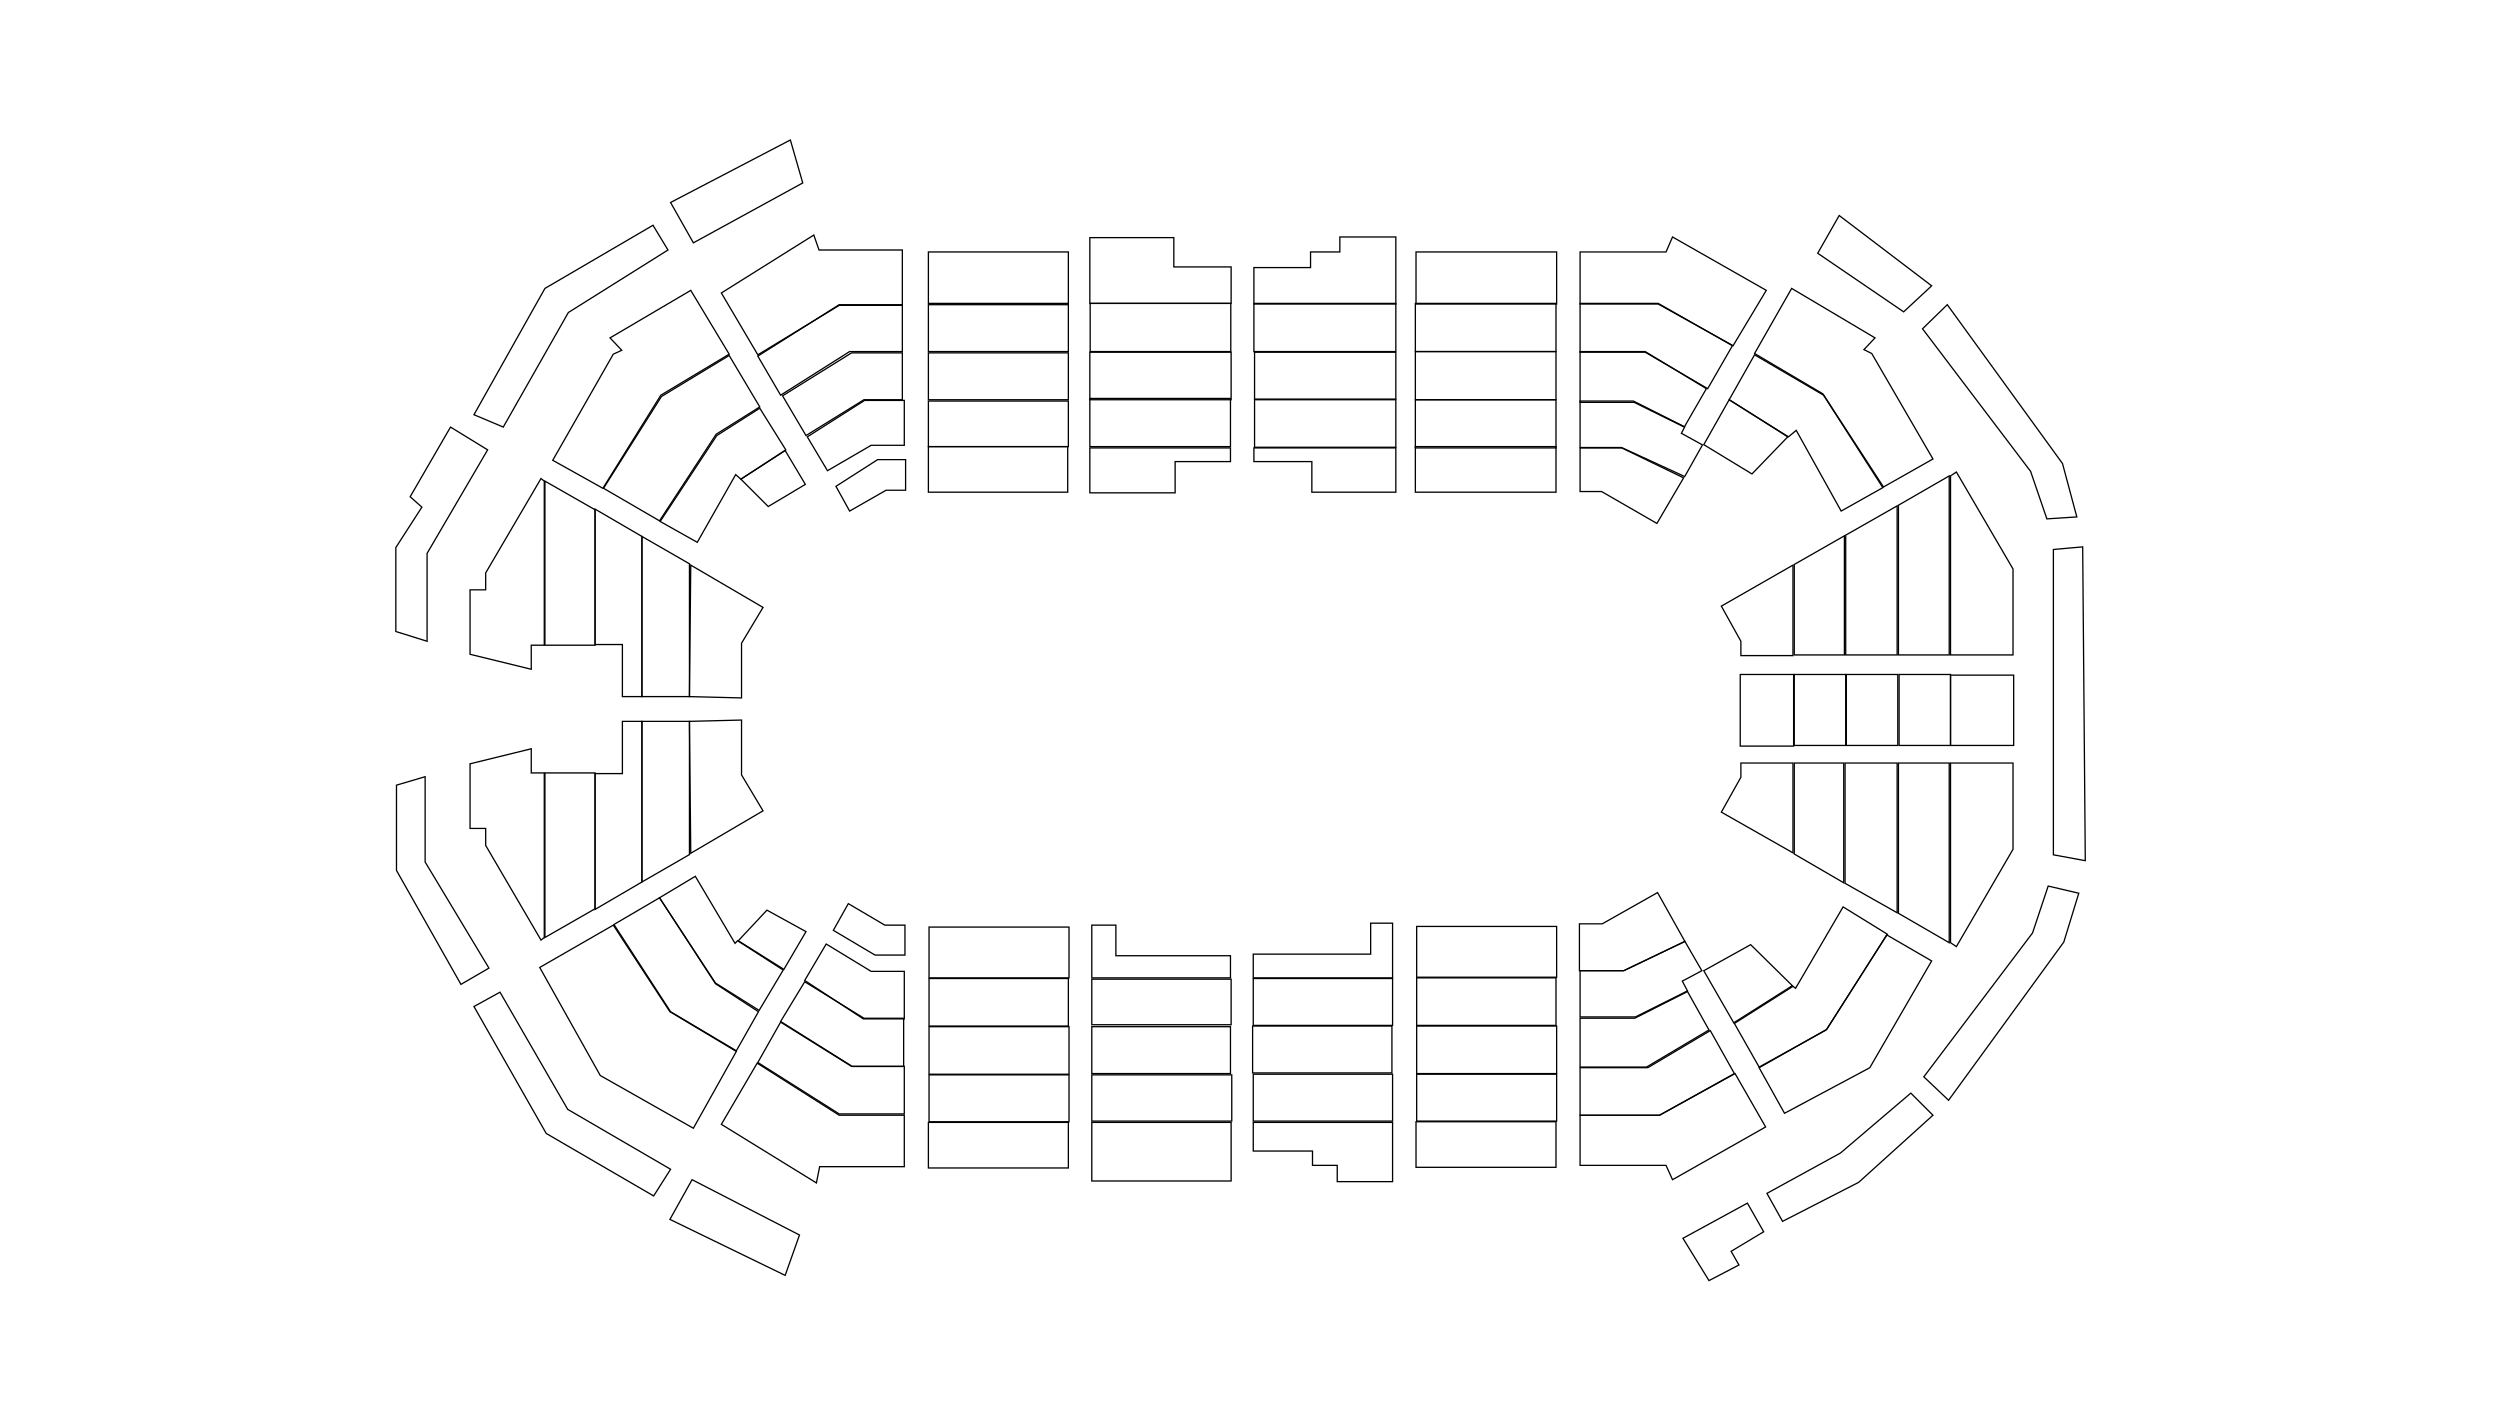
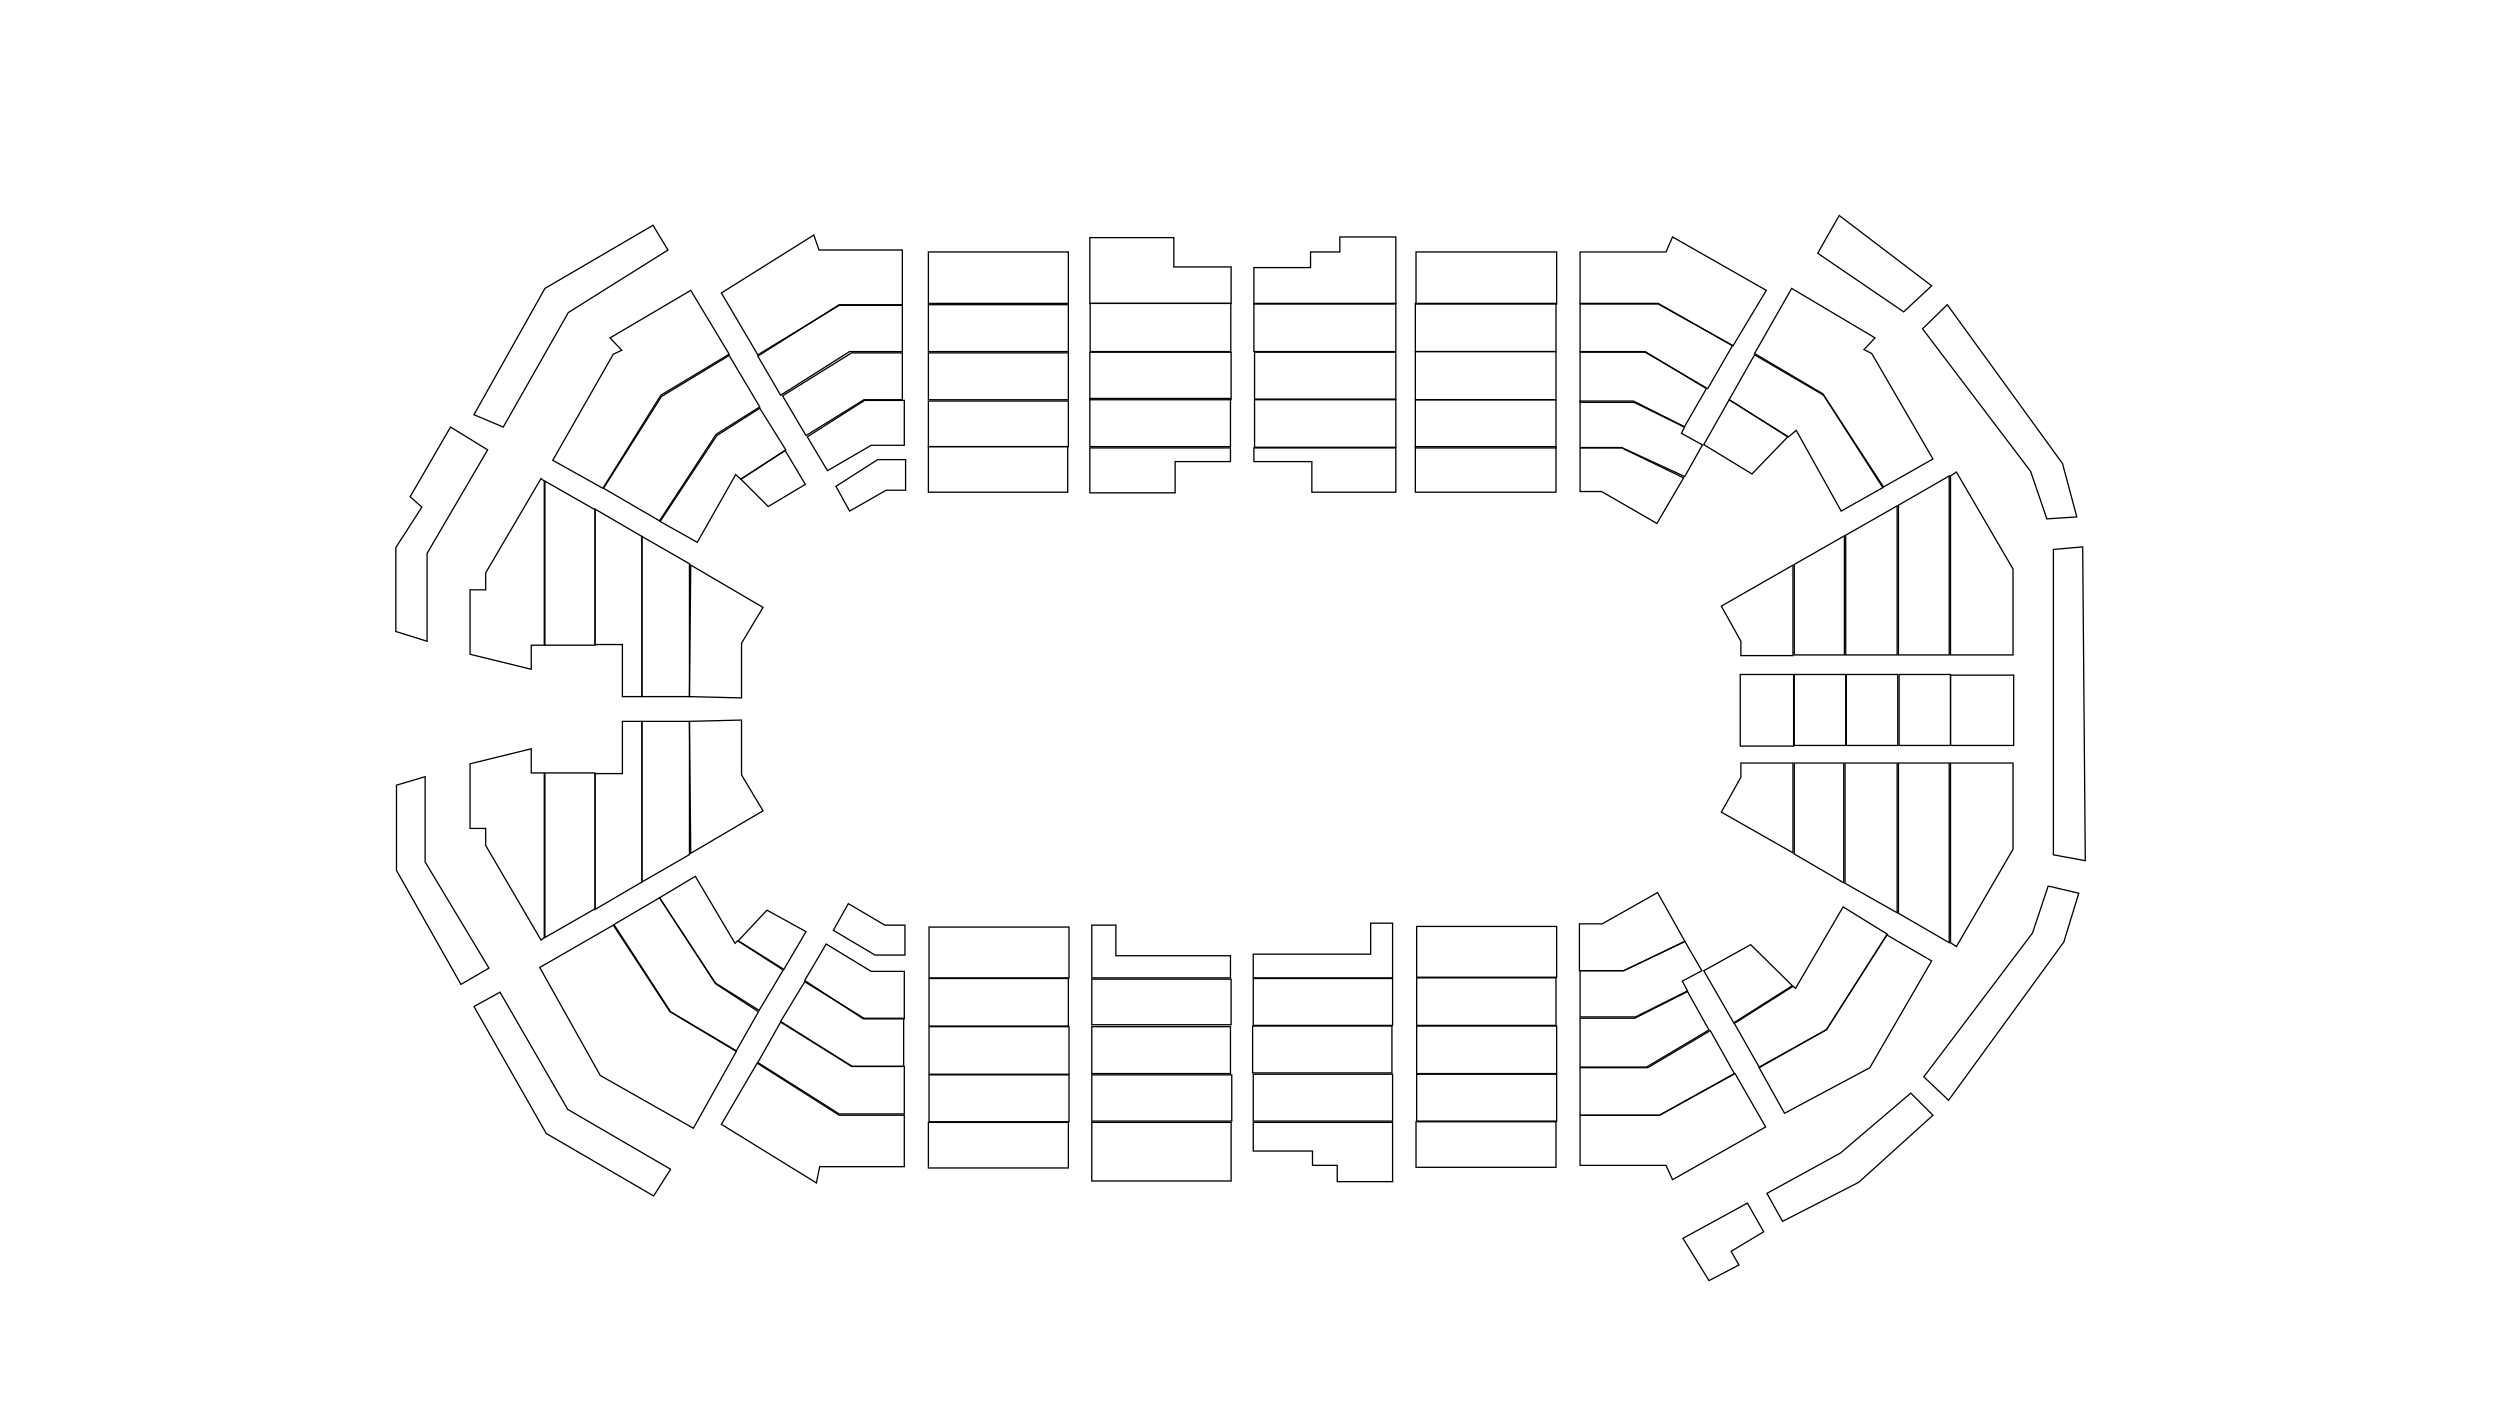
<svg xmlns="http://www.w3.org/2000/svg" width="1920" height="1080" viewBox="0 0 1920 1080" fill="none">
  <g id="map_overlay">
    <g id="232">
      <path id="232_A-B" d="M386.5 328L436.5 240L513 192L501.5 173L418.5 221.5L364 318.5L386.5 328Z" stroke="black" />
    </g>
    <g id="231">
      <path id="231_A-B" d="M374.5 345.5L346 328L315 381.5L324 389.5L304 420.5V485L328 492.5V425L374.5 345.5Z" stroke="black" />
    </g>
    <g id="230">
      <path id="230_A-B" d="M326.5 596.5L304.5 603V668.5L354 756L375.5 743.5L326.5 662V596.5Z" stroke="black" />
    </g>
    <g id="229">
      <path id="229_A-B" d="M384 762L364 773L419.5 870.5L502 918.5L515 898L436 852L384 762Z" stroke="black" />
    </g>
    <g id="215">
      <path id="215_A-B" d="M1342 924L1292.5 951L1312.5 983.5L1335.5 971.5L1329.5 961L1354.5 946L1342 924Z" stroke="black" />
    </g>
    <g id="214">
      <path id="214_A-B" d="M1413.5 885.5L1357 916.5L1369 938L1427.5 908L1484.5 856.5L1467.5 839.5L1413.5 885.5Z" stroke="black" />
    </g>
    <g id="213">
      <path id="213_A-B" d="M1596.5 686L1573 680.5L1561 716.5L1477.5 827L1496.5 845L1585 723.5L1596.5 686Z" stroke="black" />
    </g>
    <g id="212">
      <path id="212_A-B" d="M1599.5 420L1577 422V656.5L1601.5 661L1599.5 420Z" stroke="black" />
    </g>
    <g id="211">
      <path id="211_A-B" d="M1495.5 234L1476.5 252.5L1559.5 362L1572 398.5L1595 397L1584 356L1495.5 234Z" stroke="black" />
    </g>
    <g id="210">
      <path id="210_A-B" d="M1483.5 219.5L1412.5 165.5L1396 194.5L1462 239.5L1483.5 219.5Z" stroke="black" />
    </g>
    <g id="120">
      <path id="120_O-S" d="M471 272L424.5 353.5L463 375L507.5 303.5L560 272L530.5 223L468.5 259.5L477.5 269L471 272Z" stroke="black" />
      <path id="120_K-N" d="M508 304.5L463.5 375L506.5 400L550 333.5L583.5 312.5L560 273L508 304.5Z" stroke="black" />
      <path id="120_G-J" d="M550.5 334.5L507 400.5L535.5 416.5L565 364.5L569 368L603.5 345.5L583.5 313.5L550.5 334.5Z" stroke="black" />
      <path id="120_D-F" d="M603 346L569 368L590 389L618.5 372L603 346Z" stroke="black" />
    </g>
    <g id="119">
      <path id="119_O-S" d="M418 369.5L415.5 367.5L373 440V453H361V502.5L408 514V495.5H418V369.5Z" stroke="black" />
      <path id="119_K-N" d="M457 391.5L418.5 369.5V495.5H457V391.5Z" stroke="black" />
      <path id="119_G-J" d="M493 412L457 391V495H478V535H493V412Z" stroke="black" />
      <path id="119_D-F" d="M529.5 433L493 412V535H529.5V433Z" stroke="black" />
      <path id="119_A-C" d="M586 466.5L530.5 434L529.5 535L569.5 536V494L586 466.5Z" stroke="black" />
    </g>
    <g id="118">
      <path id="118_O-S" d="M418 719.994L415.5 722L373 649.285V636.246H361V586.599L408 575.065V593.62H418V719.994Z" stroke="black" />
      <path id="118_K-N" d="M457 697.929L418.5 719.994V593.62H457V697.929Z" stroke="black" />
      <path id="118_G-J" d="M493 677.368L457 698.43V594.122H478V554.003H493V677.368Z" stroke="black" />
      <path id="118_D-F" d="M529.5 656.306L493 677.368V554.003H529.5V656.306Z" stroke="black" />
      <path id="118_A-C" d="M586 622.706L530.5 655.303L529.5 554.003L569.5 553V595.125L586 622.706Z" stroke="black" />
    </g>
    <g id="117">
      <path id="117_O-R" d="M461 826L414.5 743L471 710.5L514.5 777L565.5 807.5L532.5 866.5L461 826Z" stroke="black" />
      <path id="117_K-N" d="M549.5 755.5L506.5 689.5L471.5 710L515 777L565.5 807L582.5 777L549.5 755.5Z" stroke="black" />
      <path id="117_G-J" d="M534 673L506.5 689.5L549.5 755L583 776L601.5 745L566.5 722.5L564.5 724.5L534 673Z" stroke="black" />
      <path id="117_D-F" d="M589 699L567 722.5L602 744.5L619 715.5L589 699Z" stroke="black" />
    </g>
    <g id="116">
      <path id="116_O-R" d="M627 908.5L554 863.5L581.5 816.5L644.5 856.5H694.5V896H629.5L627 908.5Z" stroke="black" />
      <path id="116_K-N" d="M644.5 855.5L582 816L599.5 785L654 819H694.5V855.5H644.5Z" stroke="black" />
      <path id="116_G-J" d="M654.5 819L599.5 784.5L618 754L663.5 782H694V819H654.5Z" stroke="black" />
      <path id="116_D-F" d="M669 746L634.5 725L618 753L663 782.5H694.5V746H669Z" stroke="black" />
      <path id="116_A" d="M679.5 710.5L651.5 694L640 714.5L672 733.5H695V710.5H679.5Z" stroke="black" />
    </g>
    <g id="115">
      <path id="115_O-Q" d="M820.5 897H713V862H820.5V897Z" stroke="black" />
      <path id="115_K-N" d="M821 861.5H713.5V825.5H821V861.5Z" stroke="black" />
      <path id="115_G-J" d="M821 825H713.5V788.5H821V825Z" stroke="black" />
      <path id="115_D-F" d="M820.5 788H713.5V751.5H820.5V788Z" stroke="black" />
      <path id="115_A-C" d="M821 712H713.5V751H821V712Z" stroke="black" />
    </g>
    <g id="114">
      <path id="114_O-S" d="M945.5 862H838.5V907H945.5V862Z" stroke="black" />
      <path id="114_K-N" d="M946 825.5H838.5V861H946V825.5Z" stroke="black" />
      <path id="114_G-J" d="M945 788.5H838.5V824.5H945V788.5Z" stroke="black" />
      <path id="114_D-F" d="M945.5 752H838.5V787H945.5V752Z" stroke="black" />
      <path id="114_A-C" d="M857 710.5H838.5V751H945V734H857V710.5Z" stroke="black" />
    </g>
    <g id="113">
      <path id="113_O-S" d="M1069.5 862H962.5V884H1008V895H1027V907.5H1069.5V862Z" stroke="black" />
      <path id="113_K-N" d="M1069.5 861H962.5V825H1069.5V861Z" stroke="black" />
      <path id="113_G-J" d="M1069 824H962V788H1069V824Z" stroke="black" />
      <path id="113_D-F" d="M1069.5 787.5H962.5V751.5H1069.5V787.5Z" stroke="black" />
      <path id="113_A-C" d="M1052.66 709V732.783H962.5V751H1069.5V709H1052.66Z" stroke="black" />
    </g>
    <g id="112">
      <path id="112_O-Q" d="M1195 896.5H1087.5V861.5H1195V896.5Z" stroke="black" />
      <path id="112_K-N" d="M1195.5 861H1088V825H1195.5V861Z" stroke="black" />
      <path id="112_G-J" d="M1195.5 824.5H1088V788H1195.5V824.5Z" stroke="black" />
      <path id="112_D-F" d="M1195 787.5H1088V751H1195V787.5Z" stroke="black" />
      <path id="112_A-C" d="M1195.5 711.5H1088V750.5H1195.5V711.5Z" stroke="black" />
    </g>
    <g id="111">
      <path id="111_O-R" d="M1274.5 856.5H1213.5V895H1279.5L1284.5 906L1356 865.5L1332.5 824.5L1274.5 856.5Z" stroke="black" />
      <path id="111_K-N" d="M1265.5 820H1213.5V856.5H1274.5L1332 824.5L1313.5 791.5L1265.5 820Z" stroke="black" />
      <path id="111_G-J" d="M1255.5 782H1213.5V819.5H1264.5L1312.5 791L1296 761.5L1255.5 782Z" stroke="black" />
      <path id="111_D-F" d="M1247 745.5H1213.5V781H1256L1296 761L1292 753.5L1307 745.5L1294 723L1247 745.5Z" stroke="black" />
      <path id="111_A-C" d="M1230.5 709.5H1213V745.5H1247L1294 723L1273 685.5L1230.5 709.5Z" stroke="black" />
    </g>
    <g id="110">
      <path id="110_O-S" d="M1403 790.5L1351 820L1370.5 855L1436 820L1483.5 738L1449 718L1403 790.5Z" stroke="black" />
      <path id="110_K-N" d="M1449.5 717.5L1415.5 696.5L1379 759L1377 757.5L1332 786L1351 819.5L1402.5 791L1449.5 717.5Z" stroke="black" />
      <path id="110_G-J" d="M1344.5 725.5L1308.5 745.5L1331.5 785.5L1376.5 757L1344.5 725.5Z" stroke="black" />
    </g>
    <g id="109">
      <path id="109_O-R" d="M1502.5 727L1498 723.989V586H1546V652.235L1502.5 727Z" stroke="black" />
      <path id="109_K-N" d="M1497 724L1458 701.418V586H1477.5H1497V724Z" stroke="black" />
      <path id="109_G-J" d="M1457 701L1417 678.402V586H1457V701Z" stroke="black" />
      <path id="109_D-F" d="M1416 678L1378 655.88V586H1416V678Z" stroke="black" />
      <path id="109_A-C" d="M1377 655L1322 623.727L1337 596.921V586H1377V655Z" stroke="black" />
    </g>
    <g id="108">
      <path id="108_O-R" d="M1546.5 518.5H1498V572.5H1546.5V518.5Z" stroke="black" />
      <path id="108_K-N" d="M1498 518H1458.5V572.5H1498V518Z" stroke="black" />
      <path id="108_G-J" d="M1457.5 518H1418V572.5H1457.5V518Z" stroke="black" />
      <path id="108_D-F" d="M1417.5 518H1378V572.5H1417.5V518Z" stroke="black" />
      <path id="108_A-C" d="M1377.5 518H1336.5V573H1377.5V518Z" stroke="black" />
    </g>
    <g id="107">
      <path id="107_O-R" d="M1502.5 362.5L1498 365.5V503H1546V437L1502.5 362.5Z" stroke="black" />
      <path id="107_K-N" d="M1497 365.5L1458 388V503H1497V365.5Z" stroke="black" />
      <path id="107_G-J" d="M1457 388.5L1417.5 411V503H1457V388.5Z" stroke="black" />
      <path id="107_D-F" d="M1416.5 411.5L1378 433.5V503H1416.5V411.5Z" stroke="black" />
      <path id="107_A-C" d="M1377 434L1322 465.5L1337 492.5V503.5H1377V434Z" stroke="black" />
    </g>
    <g id="106">
      <path id="106_O-S" d="M1440 259.5L1376 221.5L1347.5 271.5L1400 302.5L1446.5 374L1484.5 352.5L1437.5 271.5L1431.5 268.5L1440 259.5Z" stroke="black" />
      <path id="106_K-N" d="M1400.5 303.5L1347.5 272.5L1328 307L1373.5 335.5L1379.5 330.5L1414 392.5L1446 374.5L1400.5 303.5Z" stroke="black" />
      <path id="106_G-J" d="M1373 335.5L1328 307L1308.5 341.5L1345.5 364L1373 335.5Z" stroke="black" />
    </g>
    <g id="105">
      <path id="105_O-R" d="M1356.5 223L1284.5 182L1279.5 193.5H1213.5V233.5H1273.5L1331 265.5L1356.5 223Z" stroke="black" />
      <path id="105_K-N" d="M1273.5 233H1213.5V270.5H1263.5L1311.5 298.5L1330.5 265.5L1273.5 233Z" stroke="black" />
      <path id="105_G-J" d="M1263.5 270H1213.5V309H1255L1293.5 328L1310.5 298.5L1263.5 270Z" stroke="black" />
      <path id="105_D-F" d="M1254.44 308H1213.5V343.692H1245.34L1293.85 366L1307.5 341.709L1291.33 332.786L1293.85 327.829L1254.44 308Z" stroke="black" />
      <path id="105_A-C" d="M1245.5 344H1213.5V377.5H1230L1272.5 402L1293 367L1245.5 344Z" stroke="black" />
    </g>
    <g id="104">
      <path id="104_O-Q" d="M1195.5 193.5H1087.5V233.5H1195.5V193.5Z" stroke="black" />
      <path id="104_K-N" d="M1195 233H1087V270H1195V233Z" stroke="black" />
      <path id="104_G-J" d="M1195 270H1087V307H1195V270Z" stroke="black" />
      <path id="104_D-F" d="M1195 307H1087V344H1195V307Z" stroke="black" />
      <path id="104_A-C" d="M1195 343H1087V378H1195V343Z" stroke="black" />
    </g>
    <g id="103">
      <path id="103_O-R" d="M1072 182H1029V193.5H1006.5V205.5H963V233.5H1072V182Z" stroke="black" />
      <path id="103_K-N" d="M1072 233H963V270H1072V233Z" stroke="black" />
      <path id="103_G-J" d="M1072 270.5H963.5V306.5H1072V270.5Z" stroke="black" />
      <path id="103_D-F" d="M1072 307H963.5V343.5H1072V307Z" stroke="black" />
      <path id="103_A-C" d="M1072 344H963V354.5H1007.5V378H1072V344Z" stroke="black" />
    </g>
    <g id="102">
      <path id="102_O-S" d="M901.5 182.5H837V233H945.5V205H901.5V182.5Z" stroke="black" />
      <path id="102_K-N" d="M945.25 233H837.25V270H945.25V233Z" stroke="black" />
      <path id="102_G-J" d="M945.5 270.5H837V307H945.5V270.5Z" stroke="black" />
      <path id="102_D-F" d="M945 306H837V343H945V306Z" stroke="black" />
      <path id="102_A-C" d="M945 344H837V378.5H902.5V354.5H945V344Z" stroke="black" />
    </g>
    <g id="101">
      <path id="101_O-Q" d="M820.5 193.5H713V233H820.5V193.5Z" stroke="black" />
      <path id="101_K-N" d="M820.5 234H713V270H820.5V234Z" stroke="black" />
      <path id="101_G-J" d="M820.5 271H713V307H820.5V271Z" stroke="black" />
      <path id="101_D-F" d="M820.5 308H713V343H820.5V308Z" stroke="black" />
      <path id="101_A-C" d="M820 343H713V378H820V343Z" stroke="black" />
    </g>
-     <path id="WhiteClawSuite" data-label="White Claw Party Suite" d="M531.5 906L514.5 936.5L603 979.5L614 948.5L531.5 906Z" stroke="black" />
-     <path id="MagnoliasSuite" data-label="Magnolia's Party Suite" d="M532.5 186.5L515 155.5L607 107.5L616.5 140.5L532.5 186.5Z" stroke="black" />
    <g id="100">
      <path id="100_O-R" d="M625 180.5L554 225L582 272.5L644.5 234.5H693V192H629L625 180.5Z" stroke="black" />
      <path id="100_K-N" d="M644.5 234L582 273.5L599.5 303.5L652.5 270H693V234H644.5Z" stroke="black" />
      <path id="100_G-J" d="M654 271L601 304L619 334.5L663.5 307H693V271H654Z" stroke="black" />
      <path id="100_D-F" d="M664 307.5L620 335.5L635.5 361.5L669 342H694.5V307.5H664Z" stroke="black" />
      <path id="100_A" d="M674 353L642 373.5L652.5 392.5L680.5 376.5H695.5V353H674Z" stroke="black" />
    </g>
  </g>
</svg>
